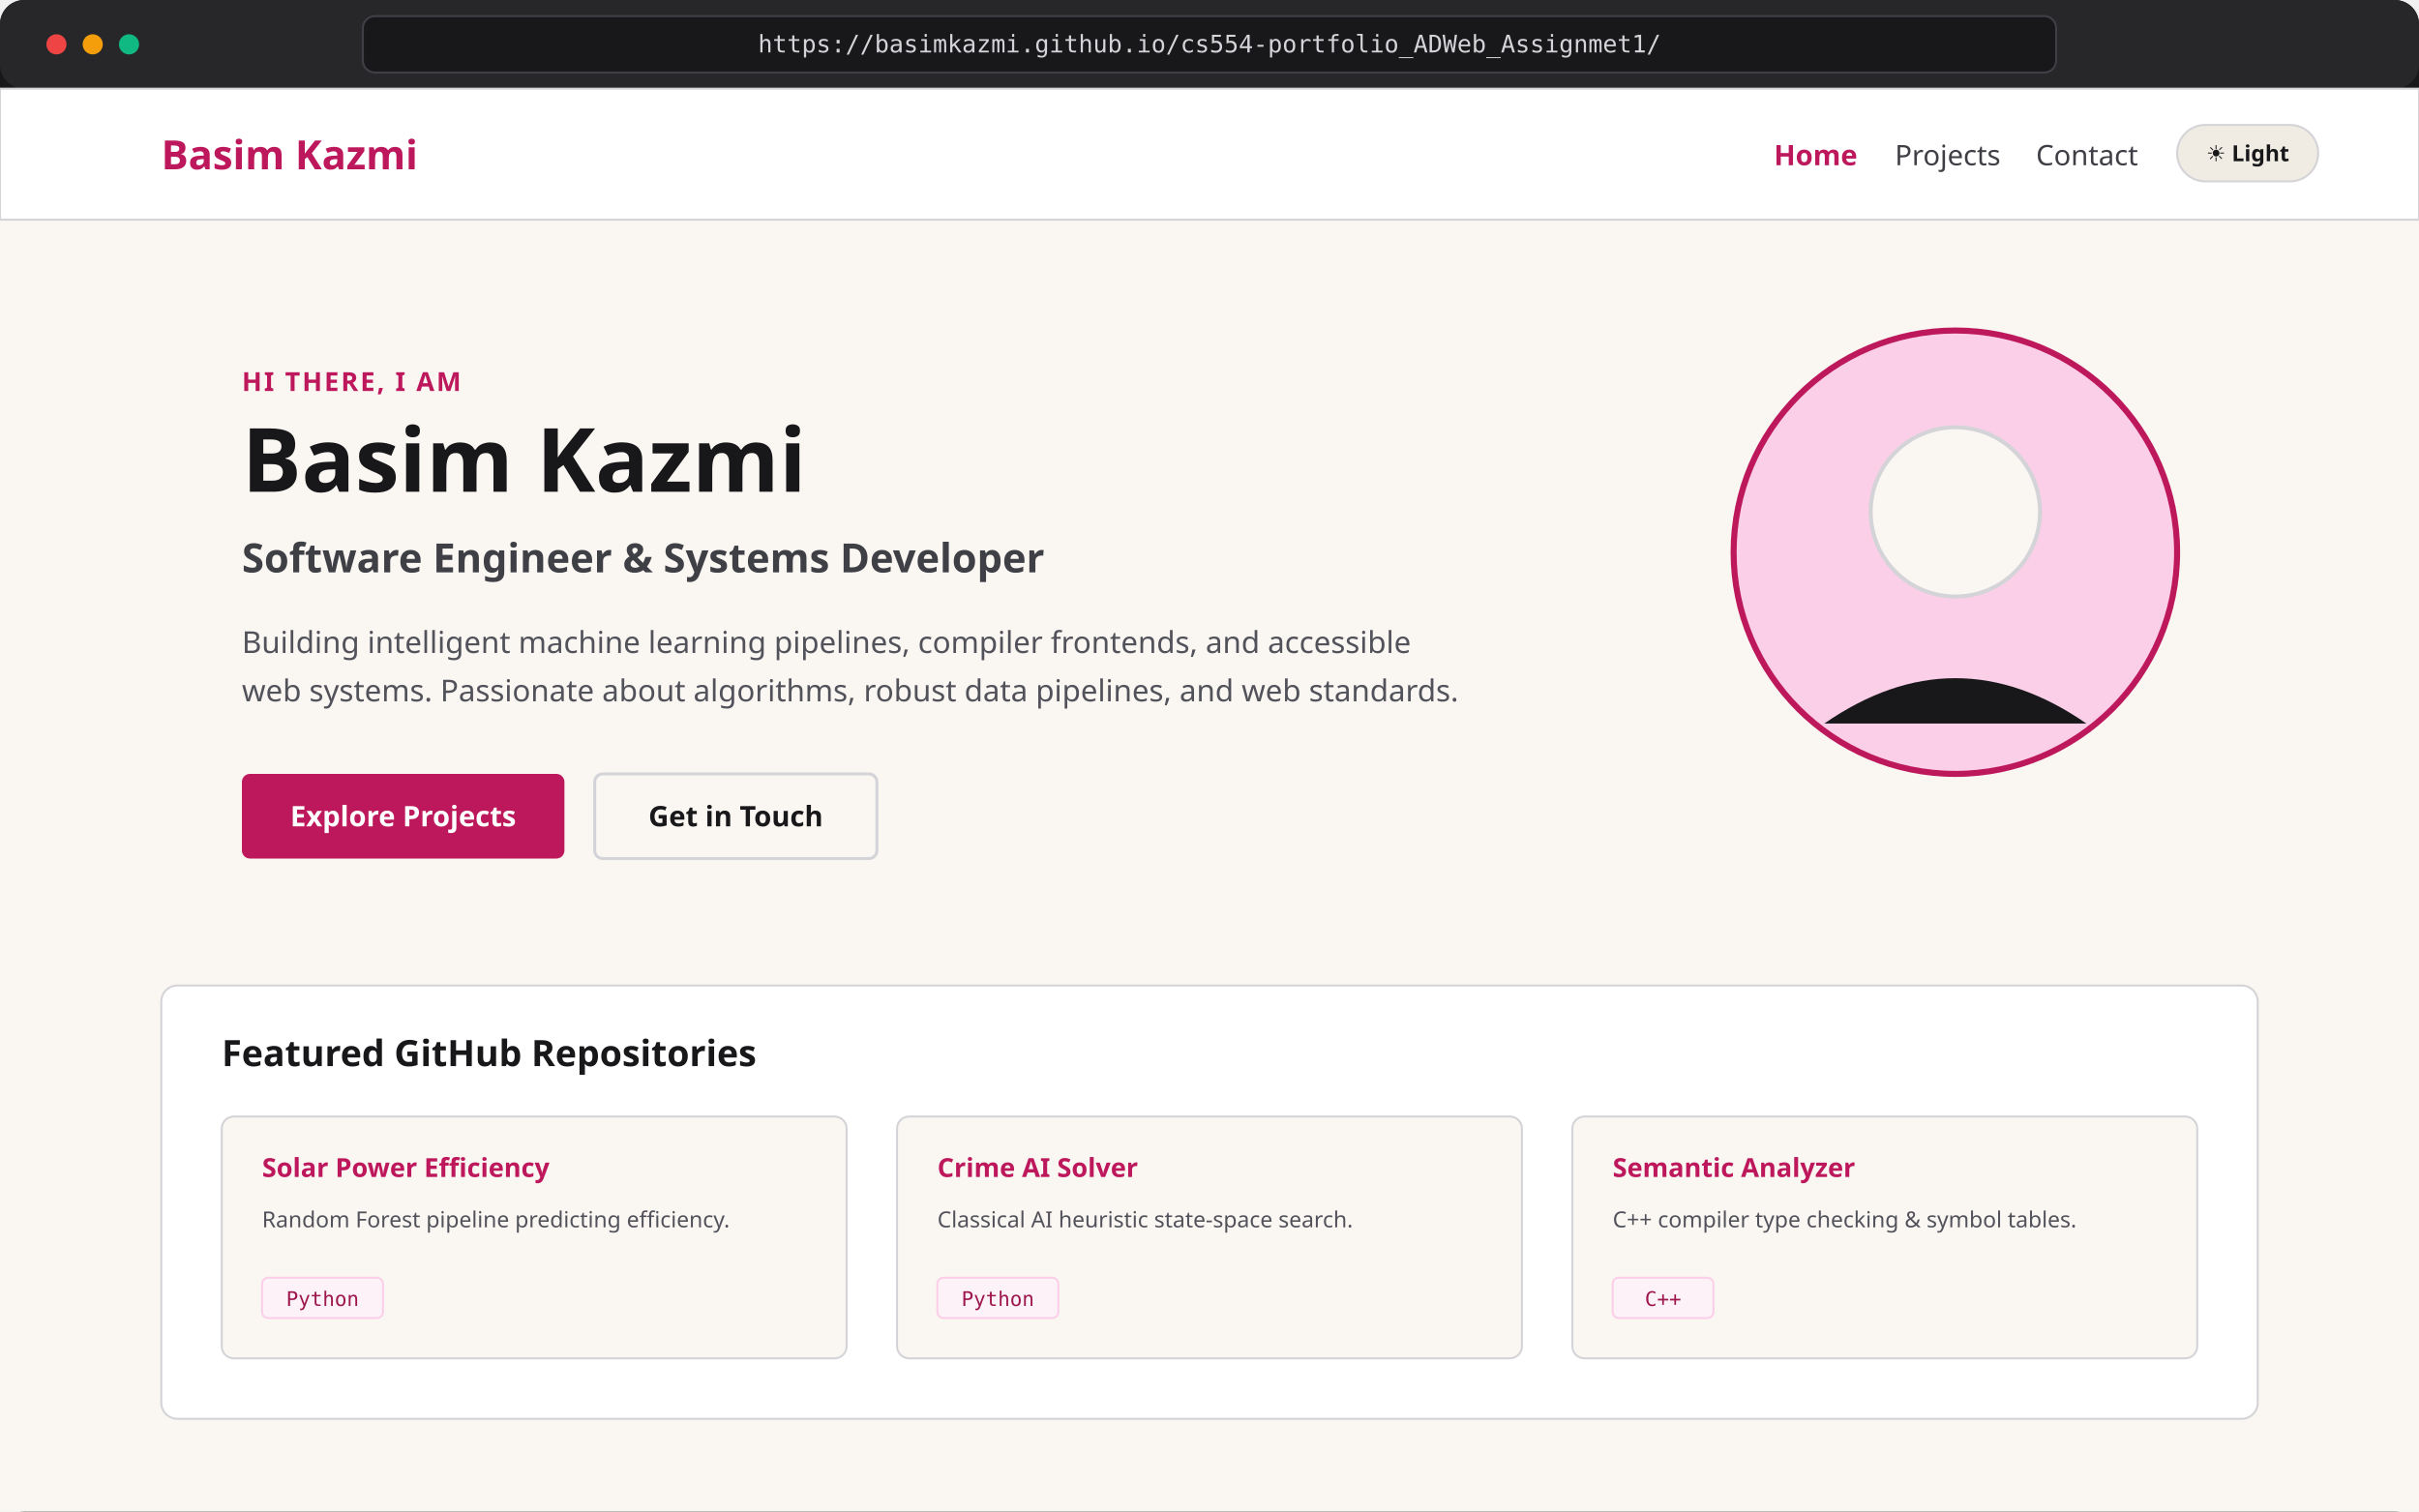
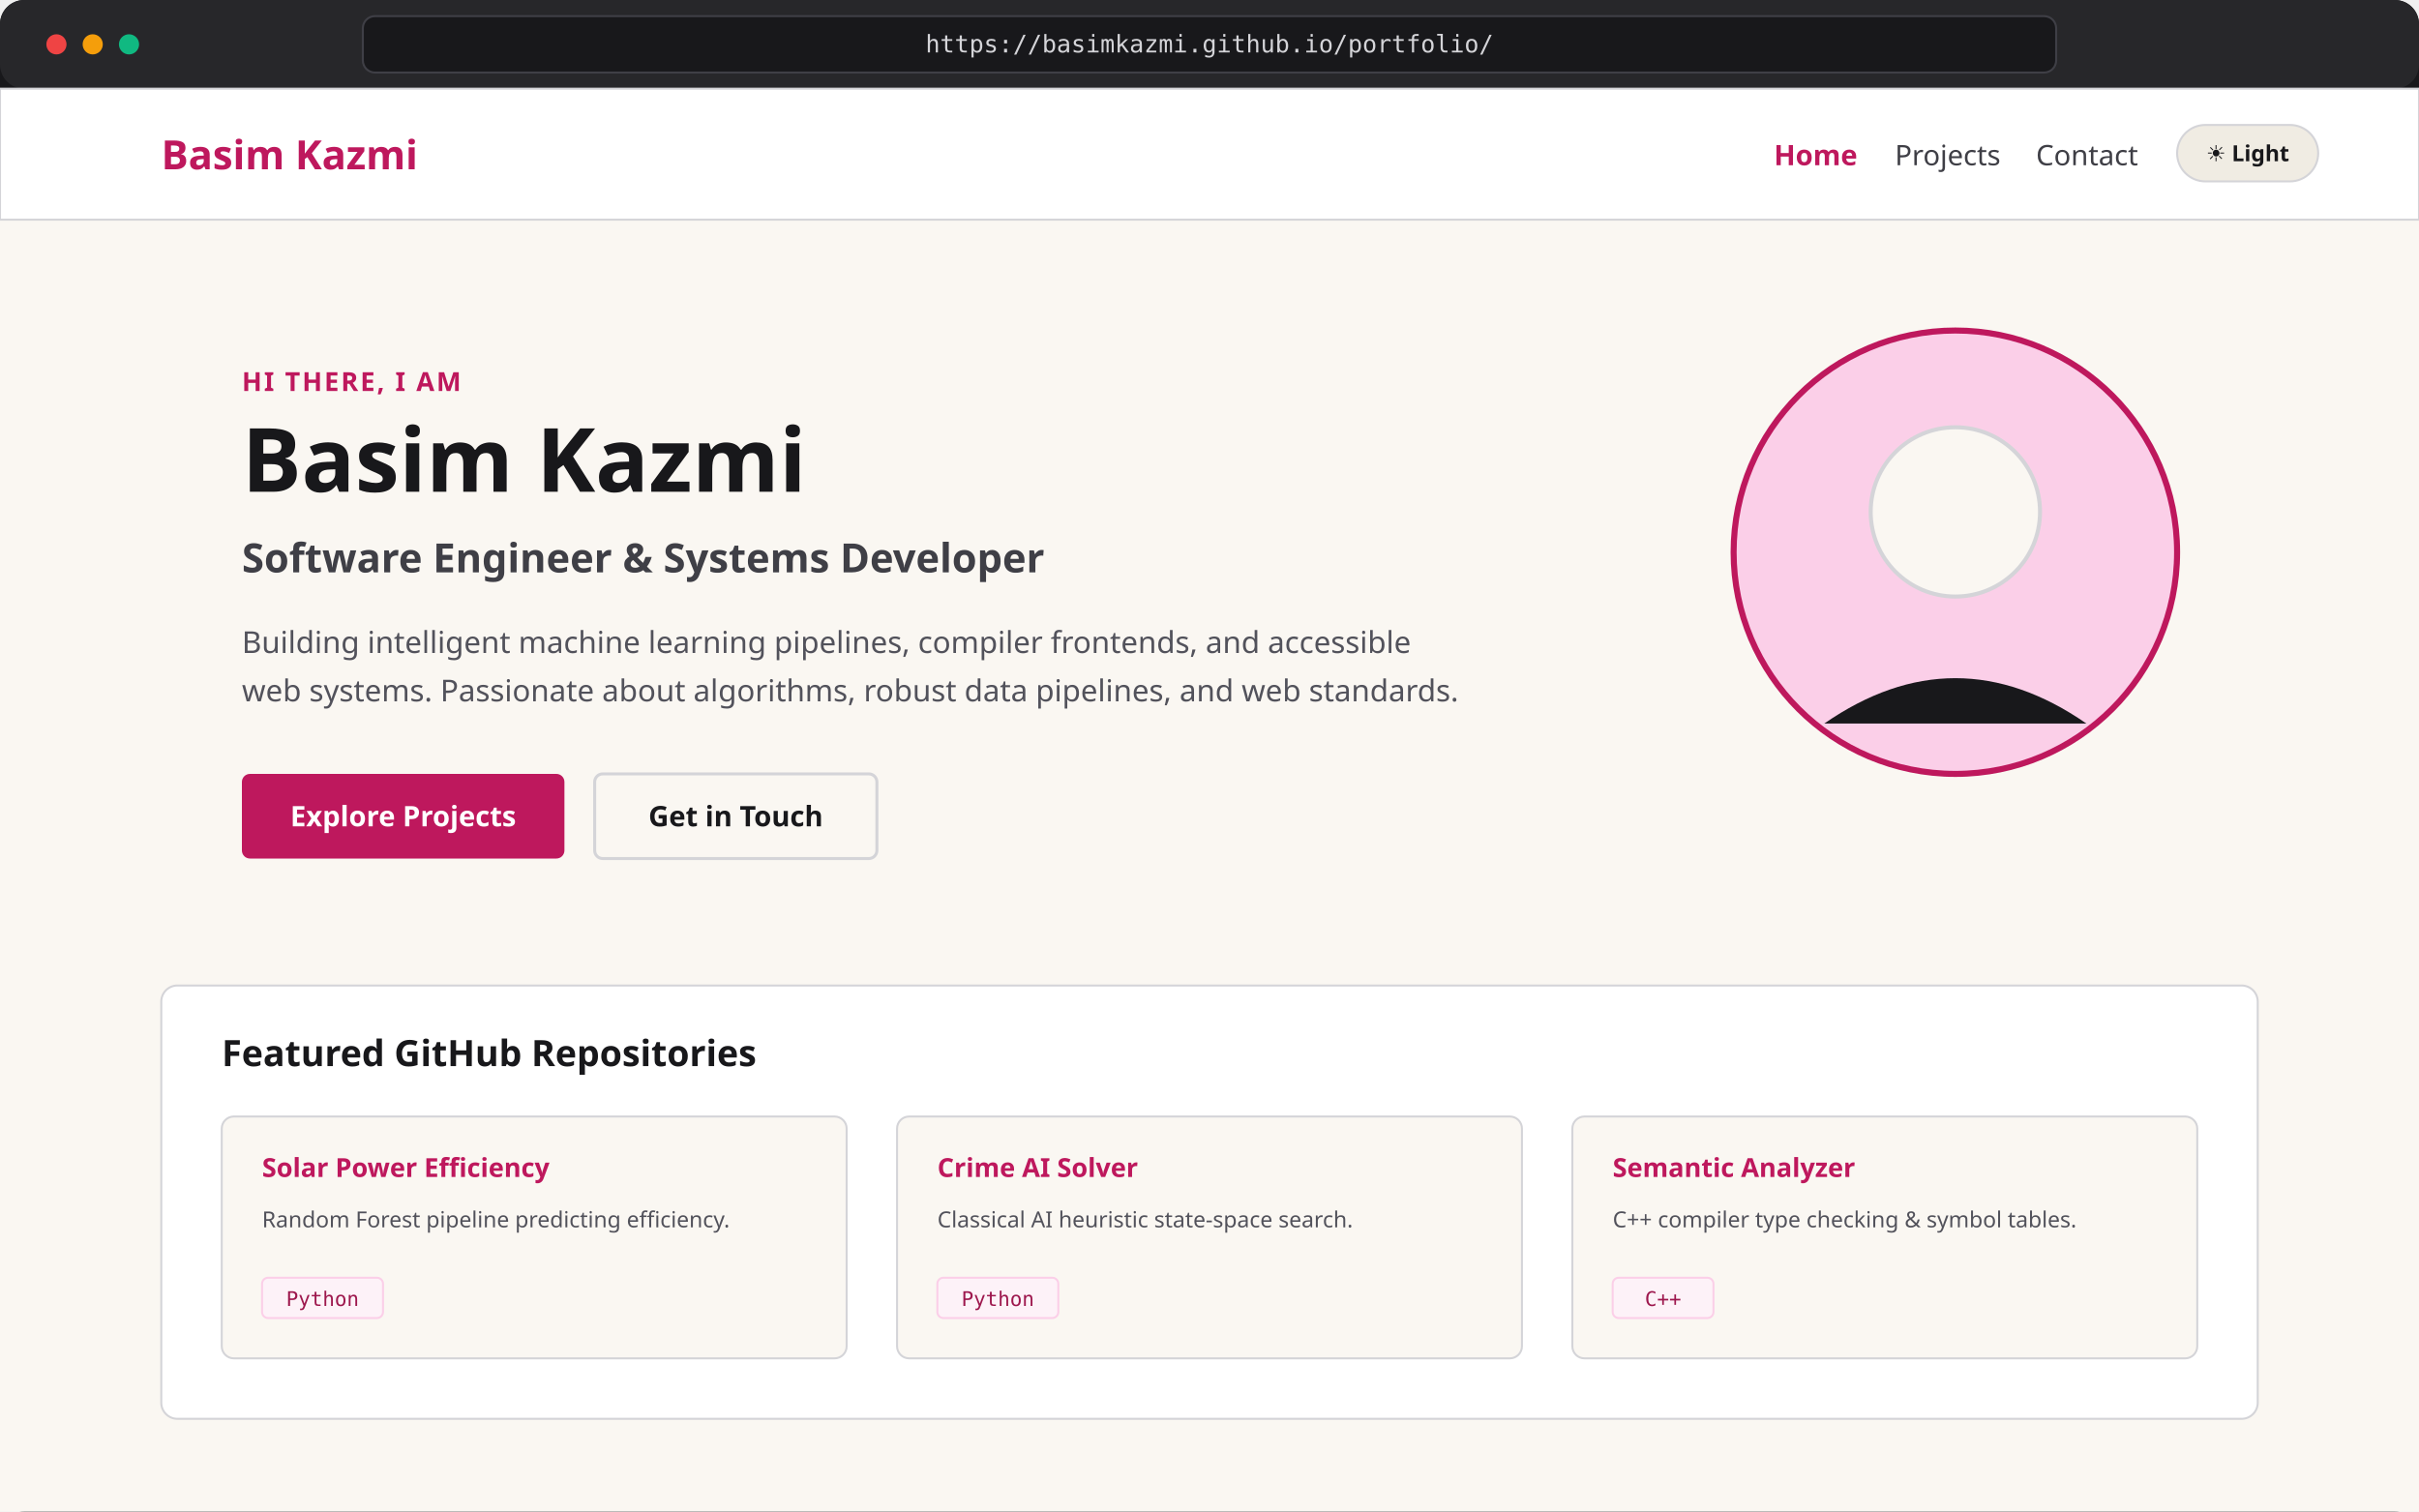
<svg xmlns="http://www.w3.org/2000/svg" viewBox="0 0 1200 750" width="1200" height="750" role="img" aria-label="Desktop browser mockup of Basim Kazmi Portfolio with Cream, Silver, and Magenta theme">
  <rect width="1200" height="750" rx="12" fill="#18181b" />
  <rect x="0" y="0" width="1200" height="44" rx="12" fill="#27272a" />
  <circle cx="28" cy="22" r="5" fill="#ef4444" />
  <circle cx="46" cy="22" r="5" fill="#f59e0b" />
  <circle cx="64" cy="22" r="5" fill="#10b981" />
  <rect x="180" y="8" width="840" height="28" rx="6" fill="#18181b" stroke="#3f3f46" stroke-width="1" />
-   <text x="600" y="26" fill="#d4d4d8" font-family="monospace" font-size="12" text-anchor="middle">https://basimkazmi.github.io/cs554-portfolio_ADWeb_Assignmet1/</text>
+   <text x="600" y="26" fill="#d4d4d8" font-family="monospace" font-size="12" text-anchor="middle">https://basimkazmi.github.io/portfolio/</text>
  <g transform="translate(0, 44)">
    <rect width="1200" height="706" fill="#faf7f2" />
    <rect width="1200" height="65" fill="#ffffff" stroke="#d4d4d8" stroke-width="1" />
    <text x="80" y="40" fill="#be185d" font-family="system-ui, sans-serif" font-size="20" font-weight="bold">Basim Kazmi</text>
    <text x="880" y="38" fill="#be185d" font-family="system-ui, sans-serif" font-size="14" font-weight="600">Home</text>
    <text x="940" y="38" fill="#3f3f46" font-family="system-ui, sans-serif" font-size="14" font-weight="500">Projects</text>
    <text x="1010" y="38" fill="#3f3f46" font-family="system-ui, sans-serif" font-size="14" font-weight="500">Contact</text>
    <rect x="1080" y="18" width="70" height="28" rx="14" fill="#f0ece3" stroke="#d4d4d8" stroke-width="1" />
    <text x="1115" y="36" fill="#18181b" font-family="system-ui, sans-serif" font-size="11" font-weight="bold" text-anchor="middle">☀️ Light</text>
    <text x="120" y="150" fill="#be185d" font-family="system-ui, sans-serif" font-size="13" font-weight="bold" letter-spacing="1">HI THERE, I AM</text>
    <text x="120" y="200" fill="#18181b" font-family="system-ui, sans-serif" font-size="44" font-weight="800">Basim Kazmi</text>
    <text x="120" y="240" fill="#3f3f46" font-family="system-ui, sans-serif" font-size="20" font-weight="600">Software Engineer &amp; Systems Developer</text>
    <text x="120" y="280" fill="#52525b" font-family="system-ui, sans-serif" font-size="15">Building intelligent machine learning pipelines, compiler frontends, and accessible</text>
    <text x="120" y="304" fill="#52525b" font-family="system-ui, sans-serif" font-size="15">web systems. Passionate about algorithms, robust data pipelines, and web standards.</text>
    <rect x="120" y="340" width="160" height="42" rx="4" fill="#be185d" />
    <text x="200" y="366" fill="#ffffff" font-family="system-ui, sans-serif" font-size="14" font-weight="600" text-anchor="middle">Explore Projects</text>
    <rect x="295" y="340" width="140" height="42" rx="4" fill="none" stroke="#d4d4d8" stroke-width="1.5" />
    <text x="365" y="366" fill="#18181b" font-family="system-ui, sans-serif" font-size="14" font-weight="600" text-anchor="middle">Get in Touch</text>
    <g transform="translate(860, 120)">
      <circle cx="110" cy="110" r="110" fill="#fbcfe8" stroke="#be185d" stroke-width="3" />
      <circle cx="110" cy="90" r="42" fill="#faf7f2" stroke="#d4d4d8" stroke-width="2" />
      <path d="M45 195 Q110 150 175 195 Z" fill="#18181b" />
    </g>
    <rect x="80" y="445" width="1040" height="215" rx="8" fill="#ffffff" stroke="#d4d4d8" stroke-width="1" />
    <text x="110" y="485" fill="#18181b" font-family="system-ui, sans-serif" font-size="18" font-weight="bold">Featured GitHub Repositories</text>
    <rect x="110" y="510" width="310" height="120" rx="6" fill="#faf7f2" stroke="#d4d4d8" stroke-width="1" />
    <text x="130" y="540" fill="#be185d" font-family="system-ui, sans-serif" font-size="13" font-weight="bold">Solar Power Efficiency</text>
    <text x="130" y="565" fill="#52525b" font-family="system-ui, sans-serif" font-size="11">Random Forest pipeline predicting efficiency.</text>
    <rect x="130" y="590" width="60" height="20" rx="3" fill="#fdf2f8" stroke="#fbcfe8" stroke-width="1" />
    <text x="160" y="604" fill="#9d174d" font-family="monospace" font-size="10" text-anchor="middle">Python</text>
    <rect x="445" y="510" width="310" height="120" rx="6" fill="#faf7f2" stroke="#d4d4d8" stroke-width="1" />
    <text x="465" y="540" fill="#be185d" font-family="system-ui, sans-serif" font-size="13" font-weight="bold">Crime AI Solver</text>
    <text x="465" y="565" fill="#52525b" font-family="system-ui, sans-serif" font-size="11">Classical AI heuristic state-space search.</text>
    <rect x="465" y="590" width="60" height="20" rx="3" fill="#fdf2f8" stroke="#fbcfe8" stroke-width="1" />
    <text x="495" y="604" fill="#9d174d" font-family="monospace" font-size="10" text-anchor="middle">Python</text>
    <rect x="780" y="510" width="310" height="120" rx="6" fill="#faf7f2" stroke="#d4d4d8" stroke-width="1" />
    <text x="800" y="540" fill="#be185d" font-family="system-ui, sans-serif" font-size="13" font-weight="bold">Semantic Analyzer</text>
    <text x="800" y="565" fill="#52525b" font-family="system-ui, sans-serif" font-size="11">C++ compiler type checking &amp; symbol tables.</text>
    <rect x="800" y="590" width="50" height="20" rx="3" fill="#fdf2f8" stroke="#fbcfe8" stroke-width="1" />
    <text x="825" y="604" fill="#9d174d" font-family="monospace" font-size="10" text-anchor="middle">C++</text>
  </g>
</svg>
